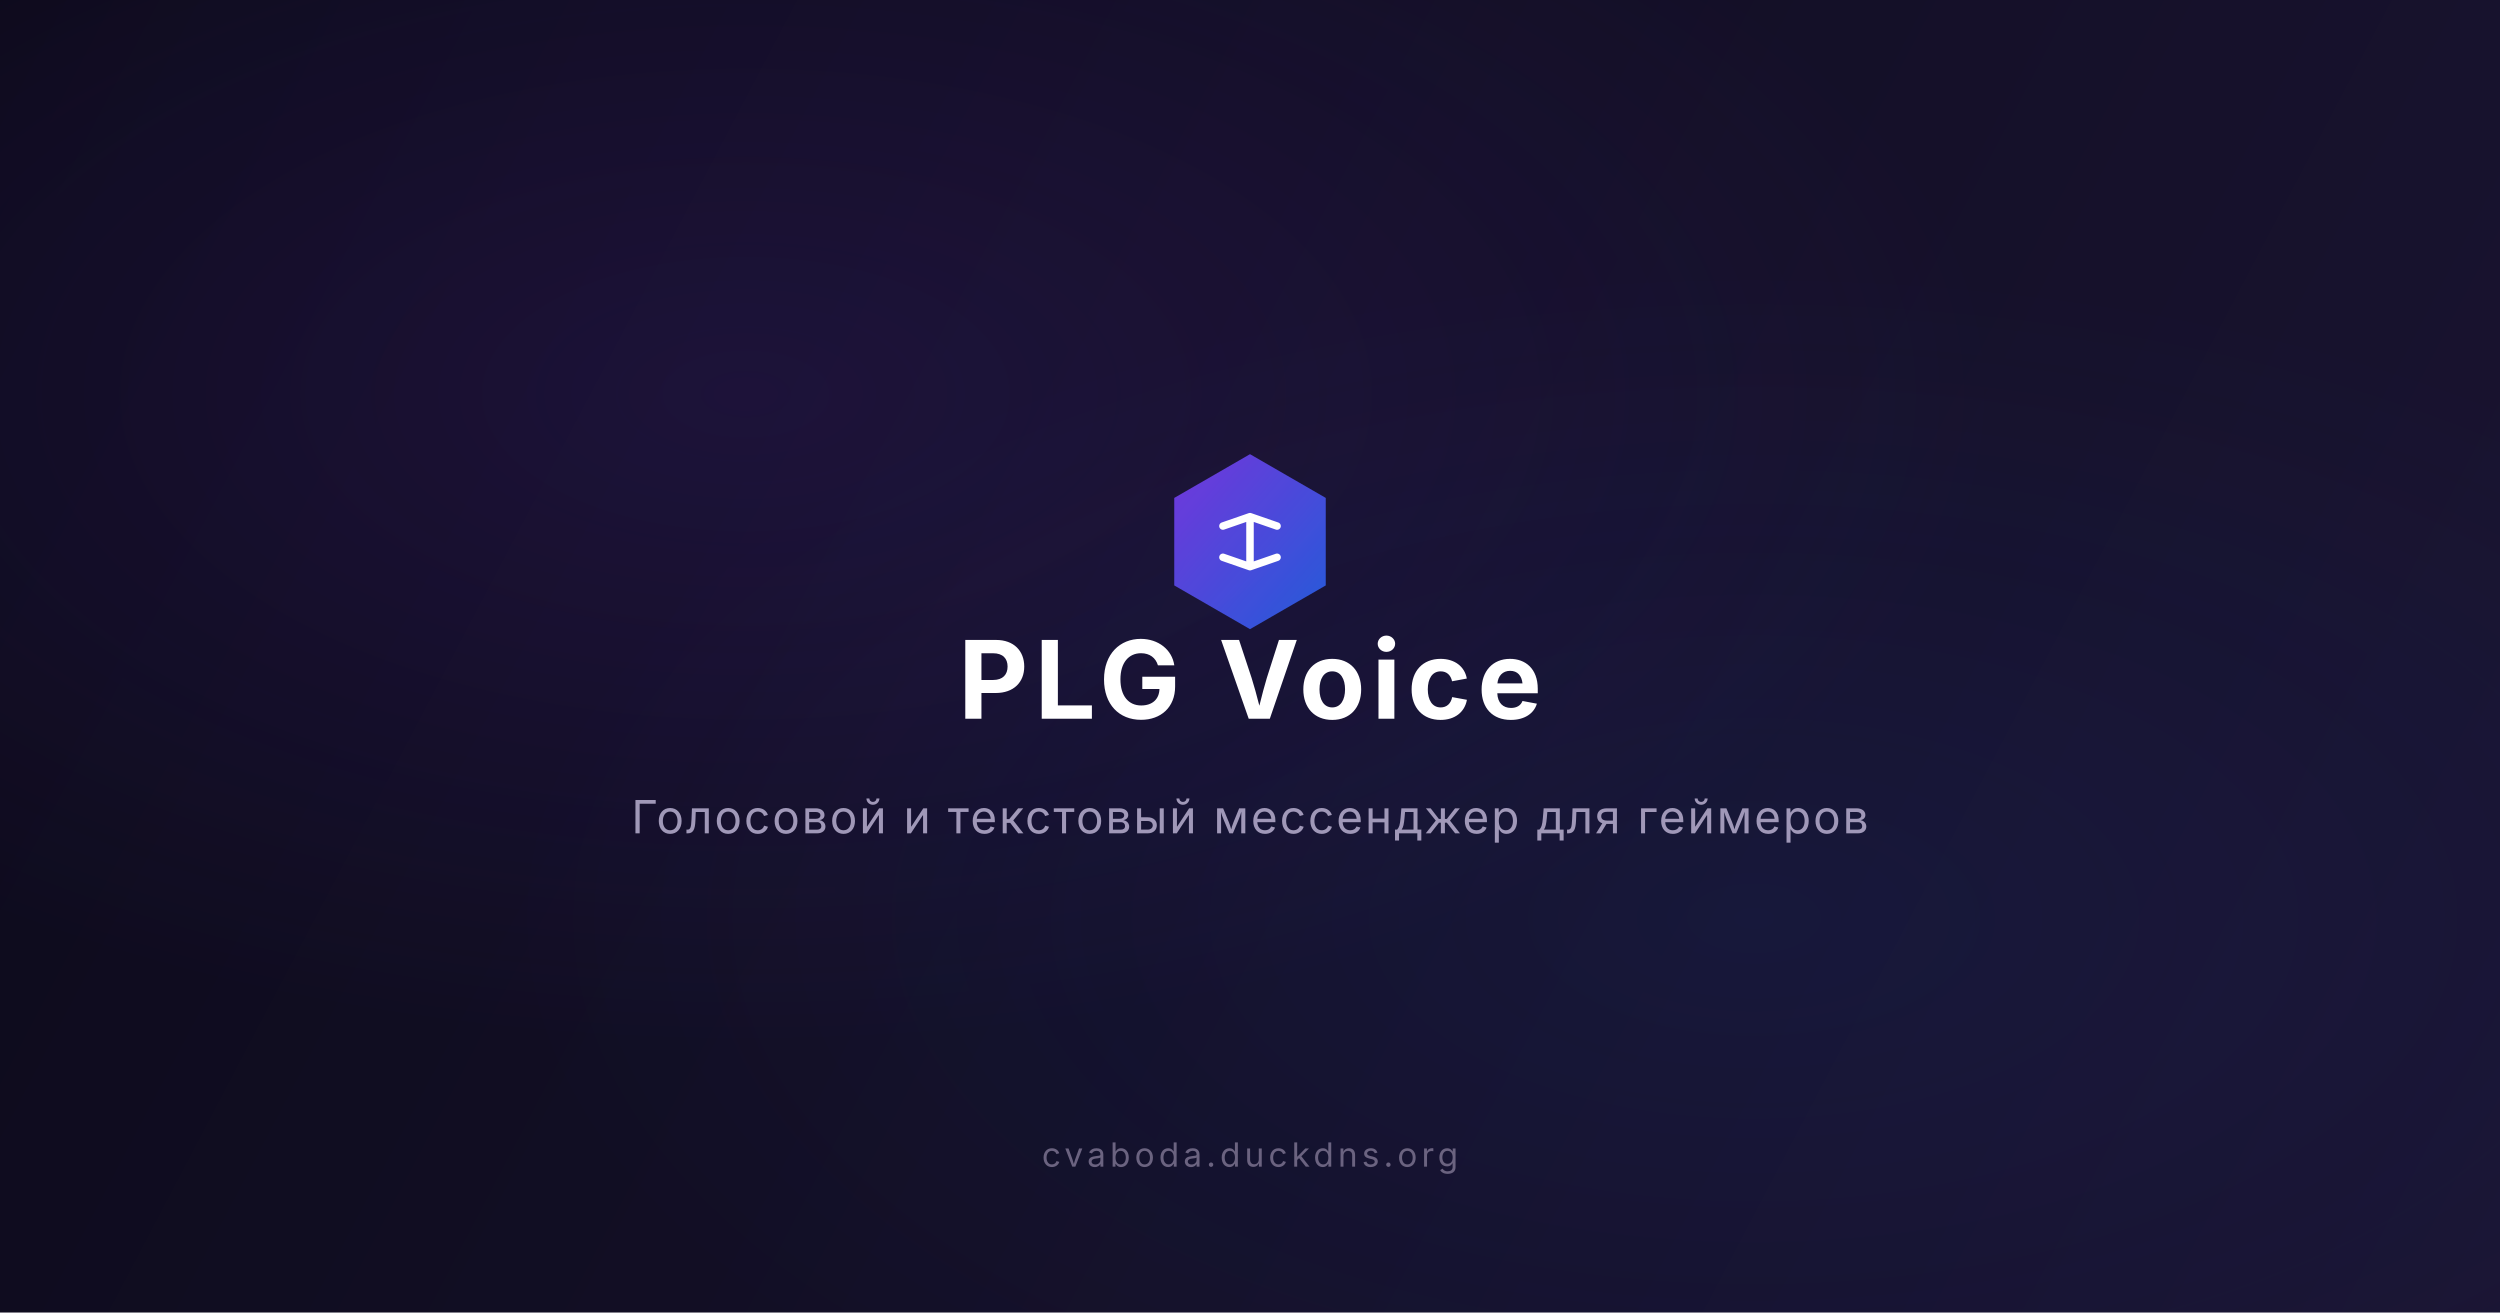
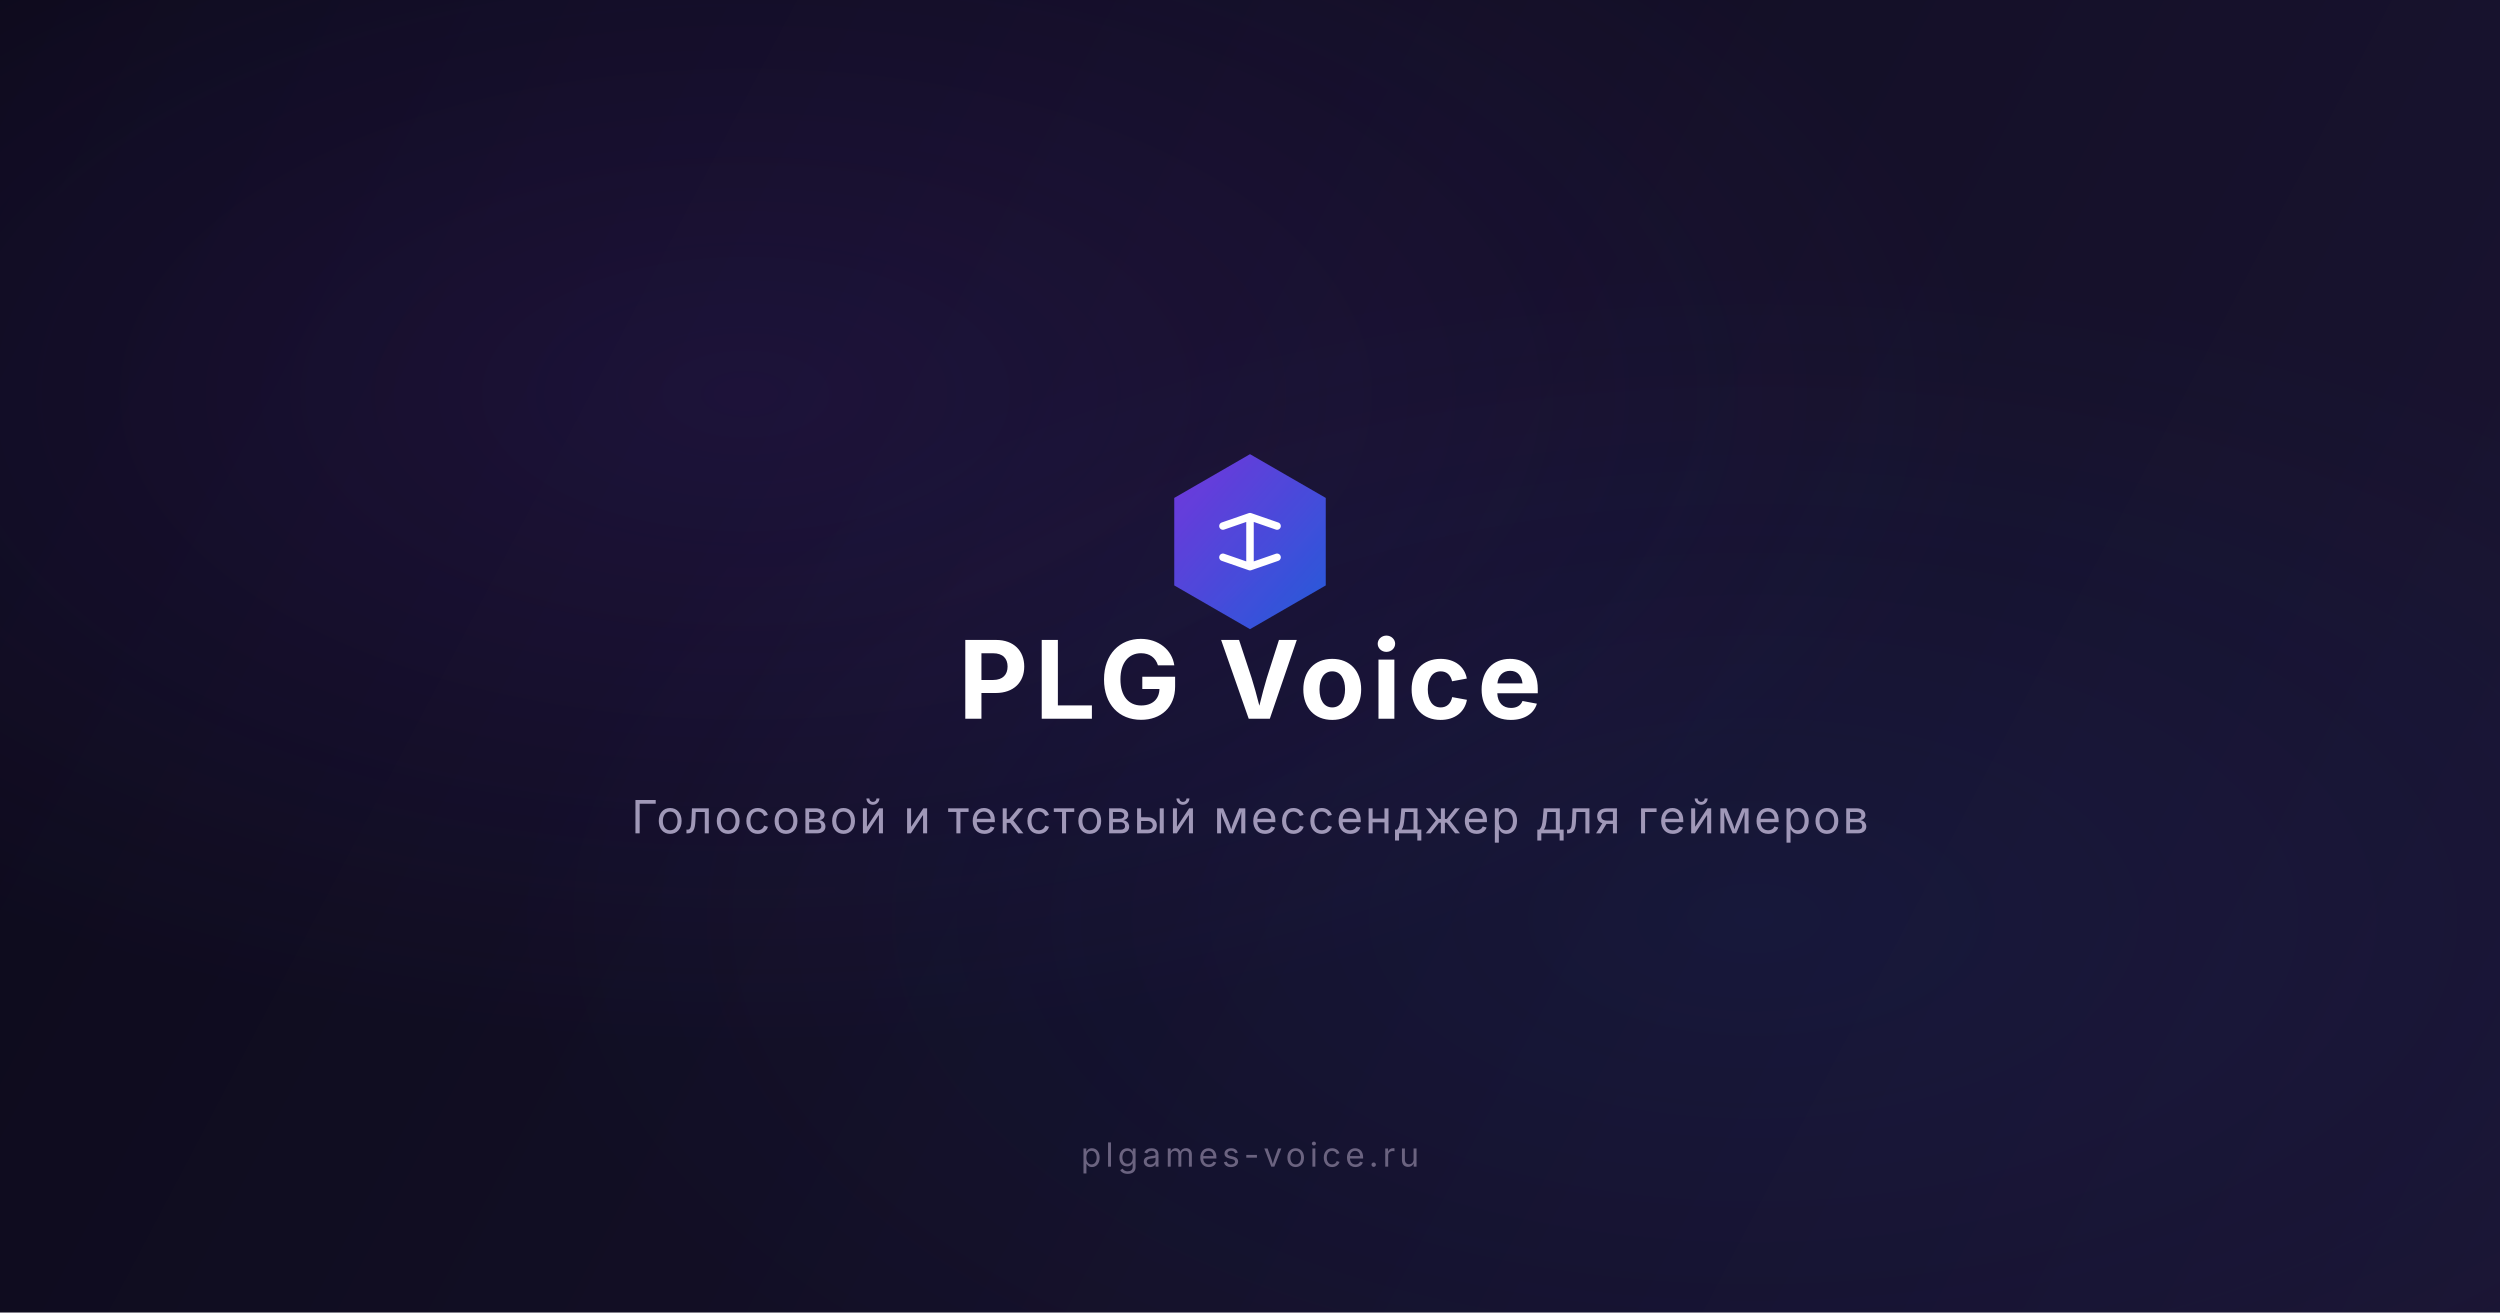
<svg xmlns="http://www.w3.org/2000/svg" width="1200" height="630" viewBox="0 0 1200 630">
  <defs>
    <linearGradient id="bg" x1="0" y1="0" x2="1200" y2="630" gradientUnits="userSpaceOnUse">
      <stop offset="0%" stop-color="#0C0A1A" />
      <stop offset="100%" stop-color="#1A1432" />
    </linearGradient>
    <linearGradient id="accent" x1="0" y1="0" x2="1" y2="1">
      <stop offset="0%" stop-color="#7C3AED" />
      <stop offset="100%" stop-color="#2563EB" />
    </linearGradient>
    <radialGradient id="glow1" cx="30%" cy="30%" r="50%">
      <stop offset="0%" stop-color="#7C3AED" stop-opacity="0.12" />
      <stop offset="100%" stop-color="#7C3AED" stop-opacity="0" />
    </radialGradient>
    <radialGradient id="glow2" cx="70%" cy="70%" r="50%">
      <stop offset="0%" stop-color="#2563EB" stop-opacity="0.08" />
      <stop offset="100%" stop-color="#2563EB" stop-opacity="0" />
    </radialGradient>
  </defs>
  <rect width="1200" height="630" fill="url(#bg)" />
  <rect width="1200" height="630" fill="url(#glow1)" />
  <rect width="1200" height="630" fill="url(#glow2)" />
  <g transform="translate(600, 260) scale(3)">
    <path d="M0 -14 L12.12 -7 L12.12 7 L0 14 L-12.12 7 L-12.12 -7 Z" fill="url(#accent)" opacity="0.9" />
    <path d="M0 -4 L0 4 M-4.33 -2.5 L0 -4 L4.33 -2.5 M-4.33 2.5 L0 4 L4.33 2.5" stroke="#fff" stroke-width="1.2" stroke-linecap="round" stroke-linejoin="round" fill="none" />
  </g>
  <text x="600" y="345" text-anchor="middle" font-family="Inter, system-ui, sans-serif" font-size="52" font-weight="700" fill="#FFFFFF" letter-spacing="3">PLG Voice</text>
  <text x="600" y="400" text-anchor="middle" font-family="Inter, system-ui, sans-serif" font-size="22" fill="#A098B8" letter-spacing="1">Голосовой и текстовый мессенджер для геймеров</text>
-   <text x="600" y="560" text-anchor="middle" font-family="Inter, system-ui, sans-serif" font-size="16" fill="#6B6380" letter-spacing="2">cvaboda.duckdns.org</text>
+   <text x="600" y="560" text-anchor="middle" font-family="Inter, system-ui, sans-serif" font-size="16" fill="#6B6380" letter-spacing="2">plgames-voice.ru</text>
</svg>
